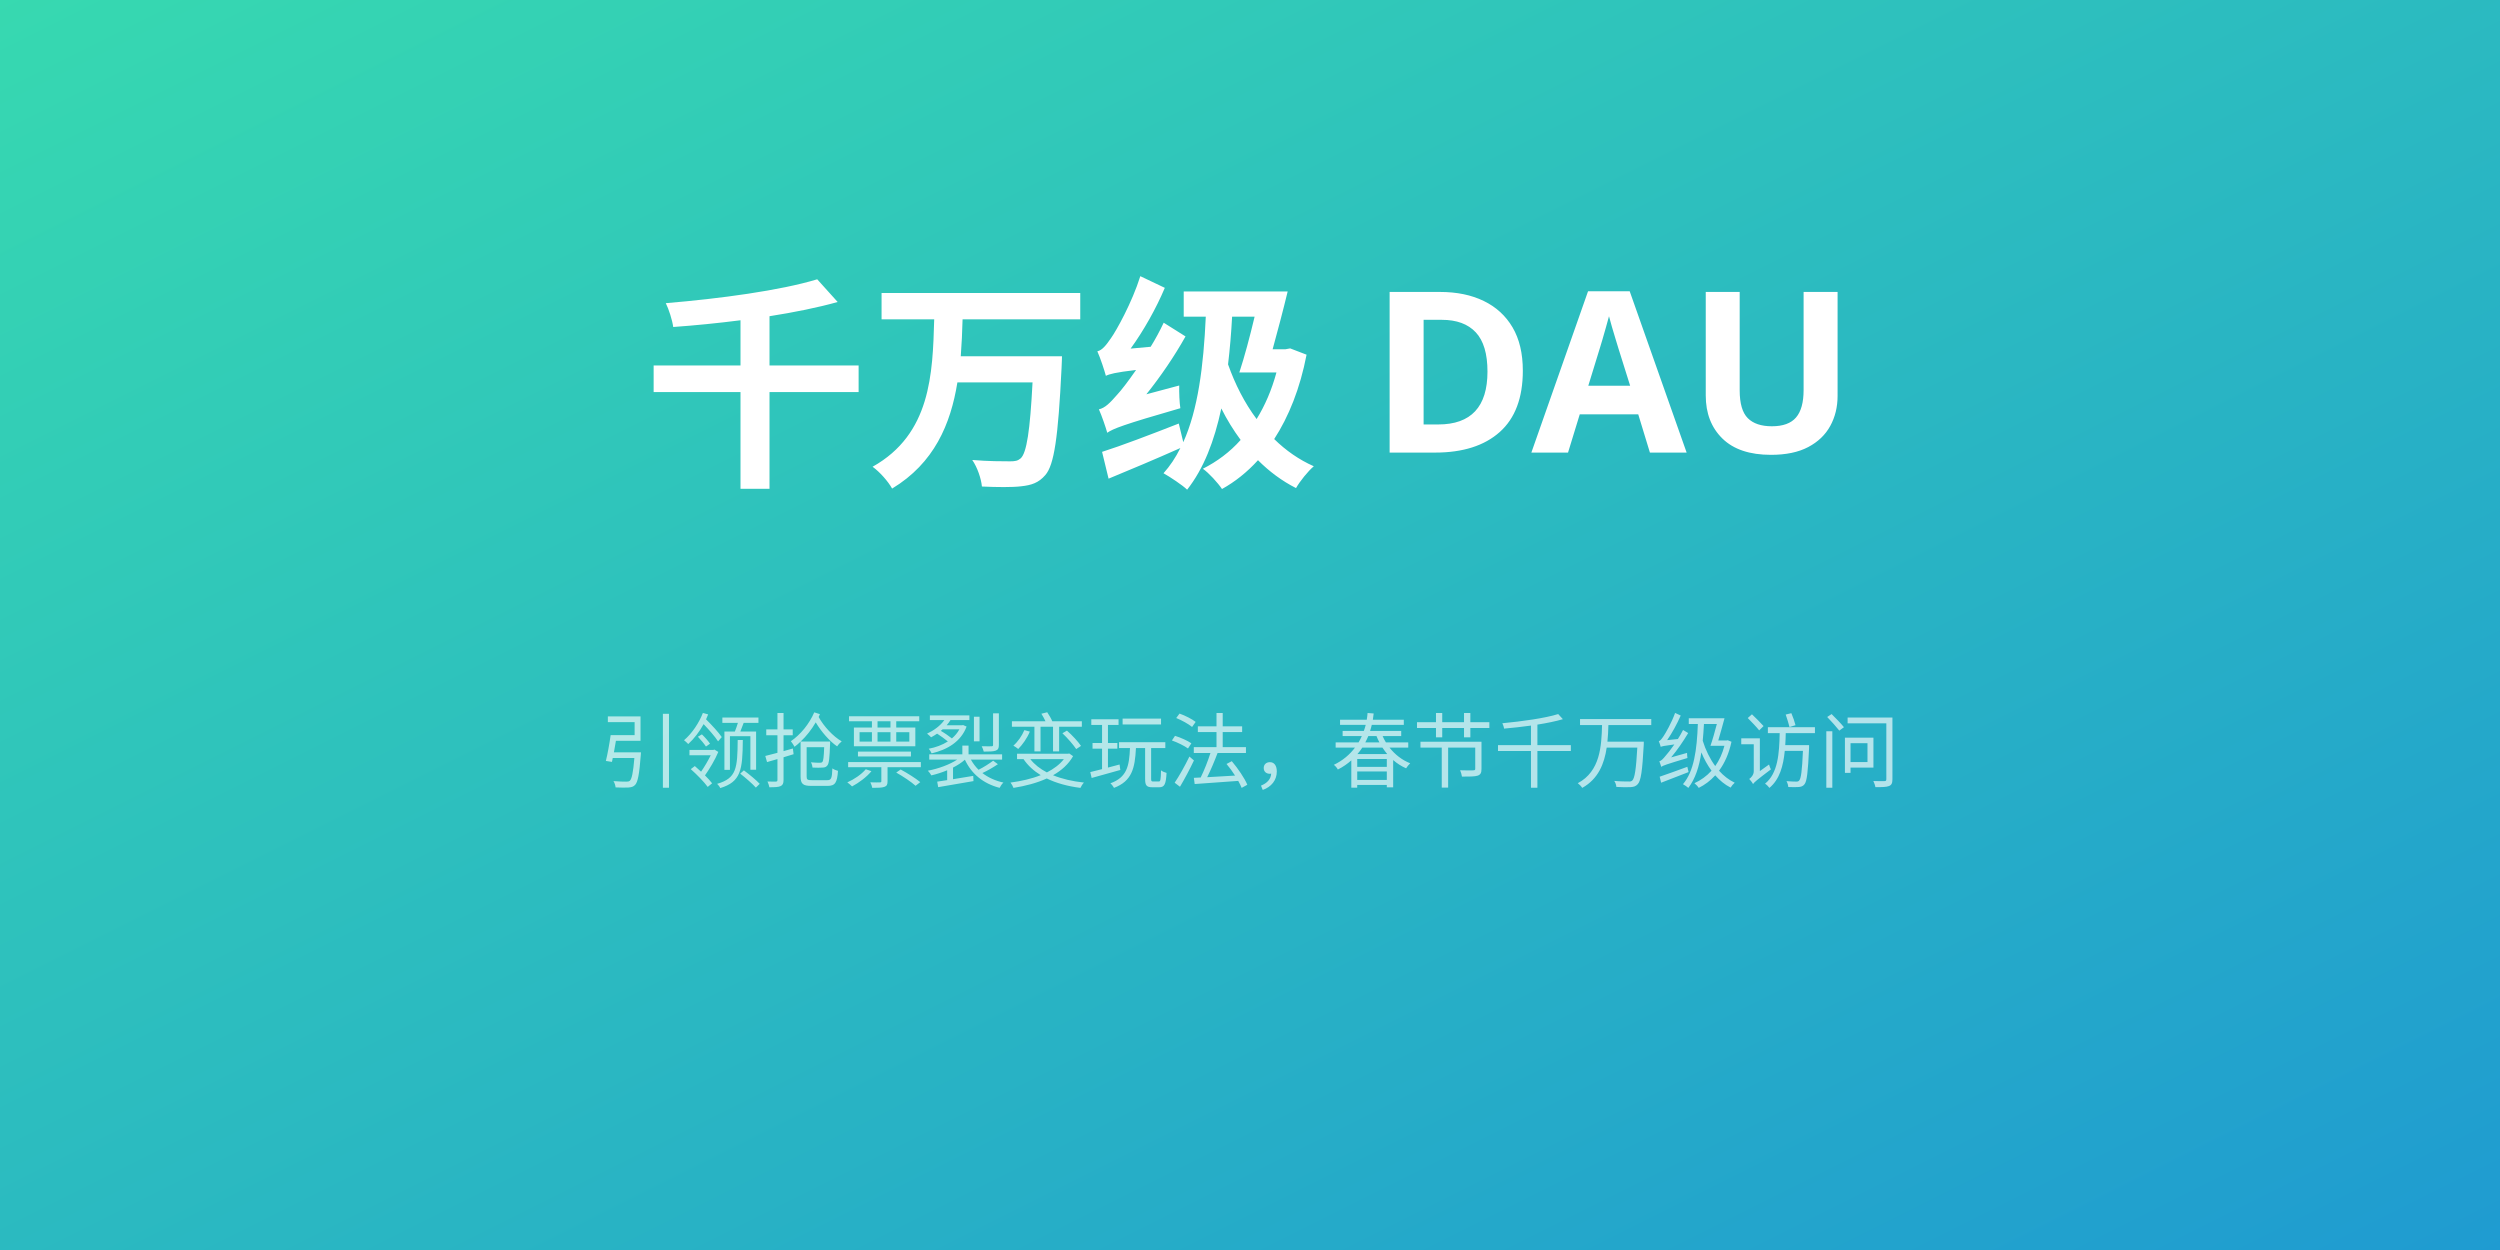
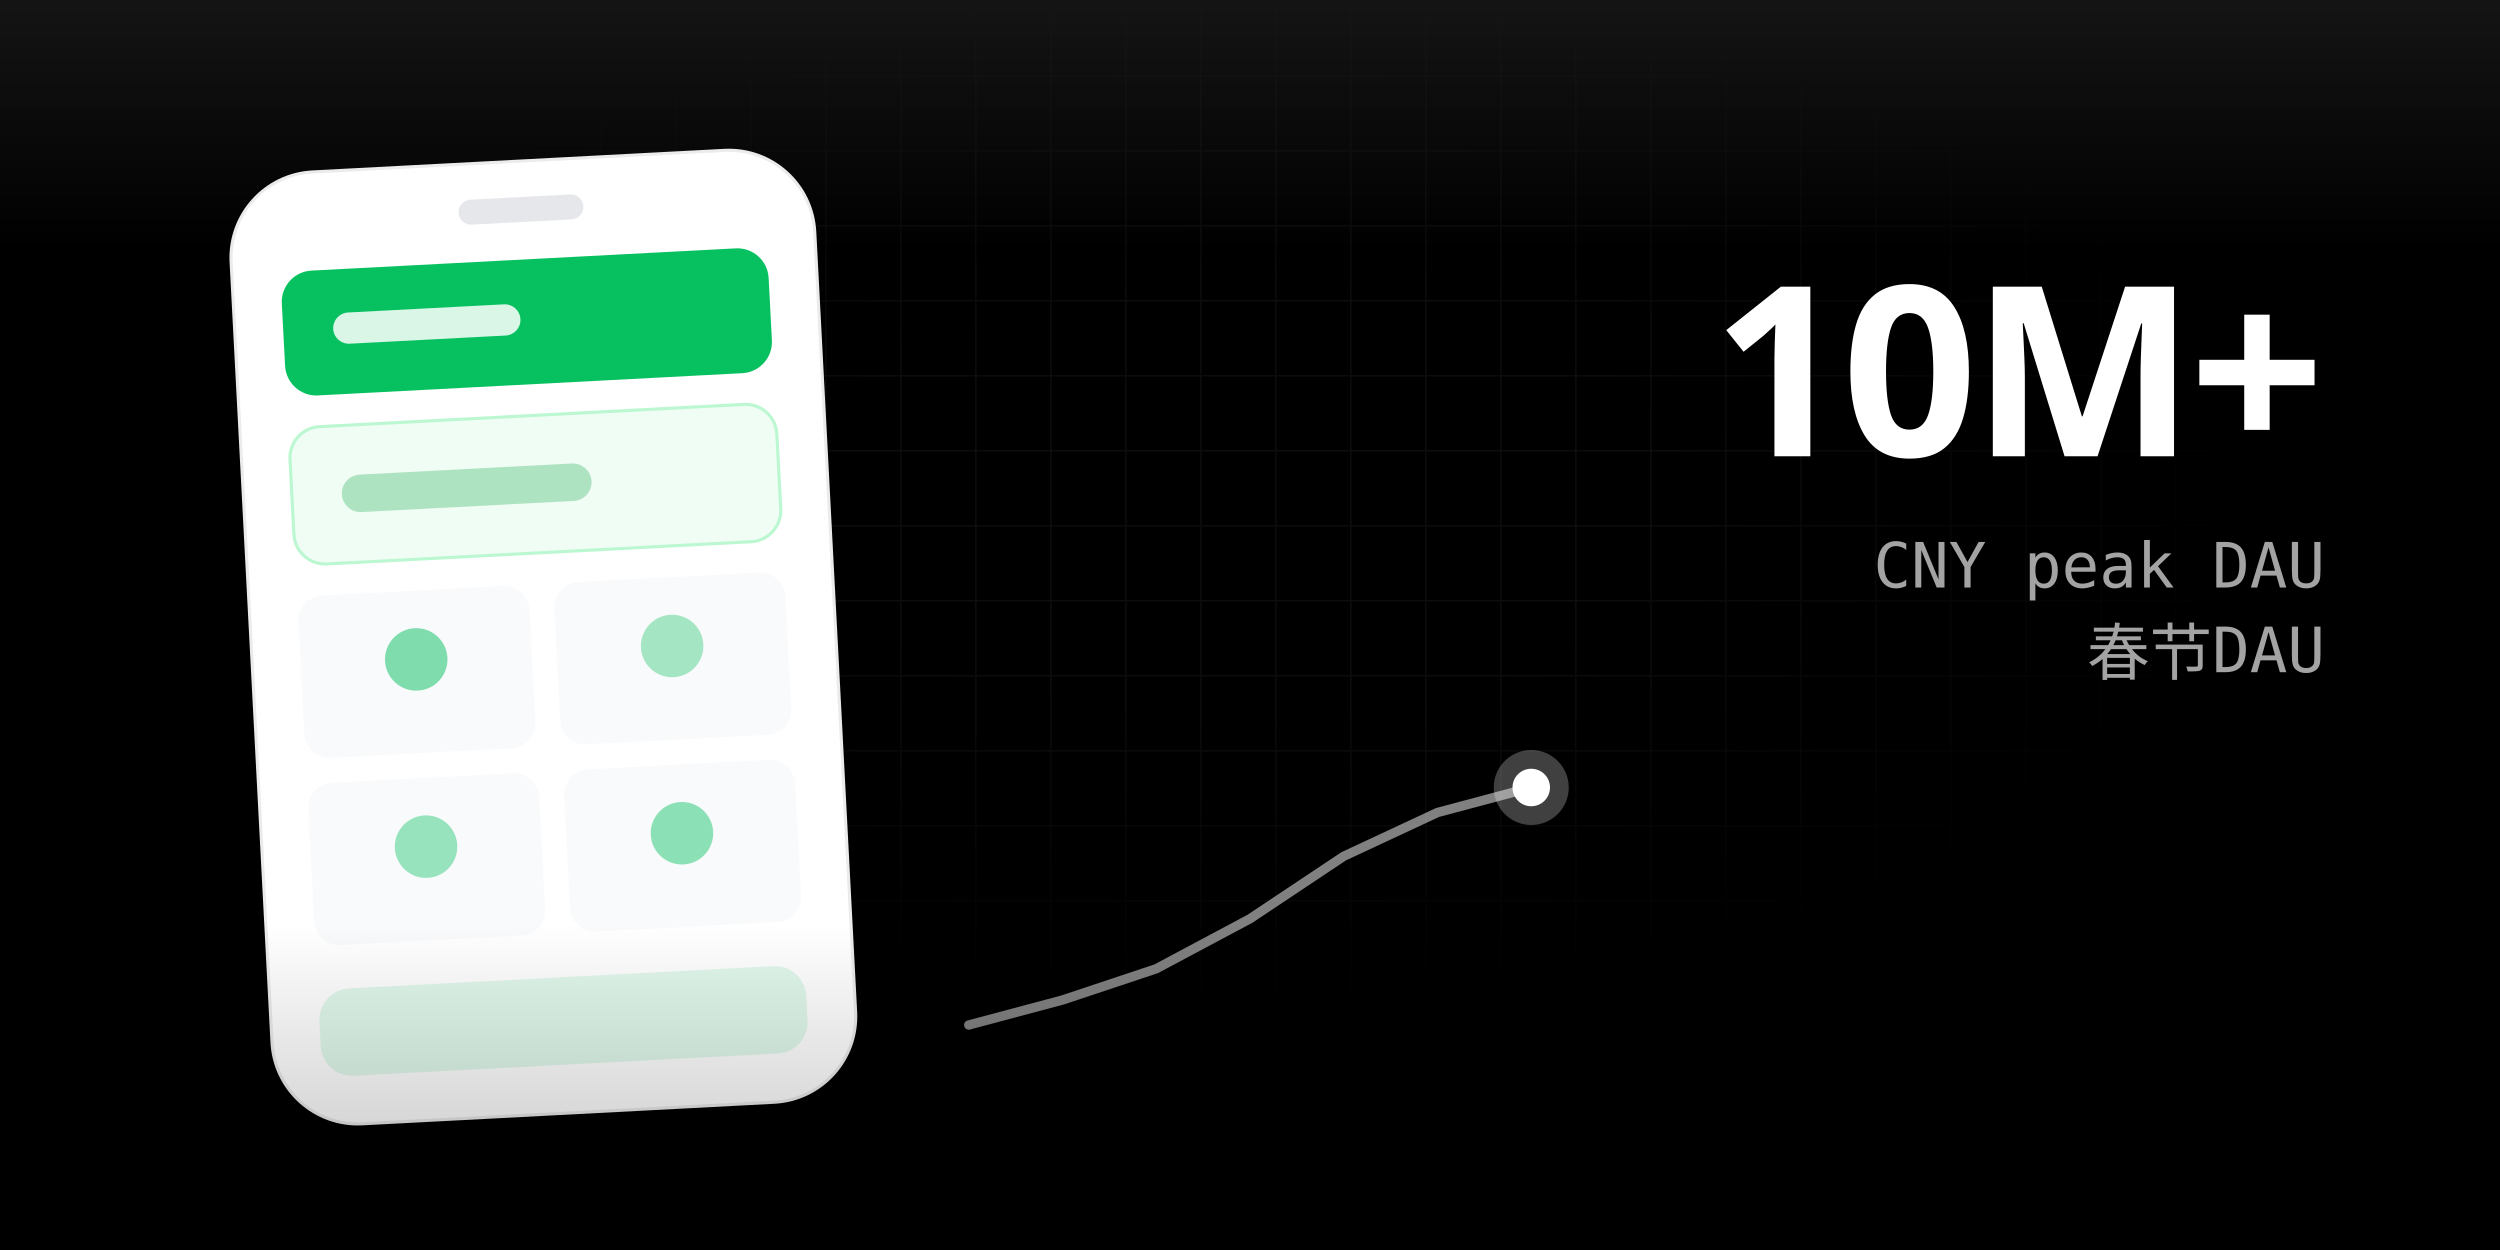
- <svg xmlns="http://www.w3.org/2000/svg" width="800" height="400">
+ <svg xmlns="http://www.w3.org/2000/svg" width="800" height="400" viewBox="0 0 800 400" fill="none" role="img" aria-label="微信小程序增长 — 千万级 DAU">
  <defs>
-     <linearGradient id="bg" x1="0" y1="0" x2="1" y2="1">
-       <stop offset="0%" stop-color="#37d9b0" />
-       <stop offset="100%" stop-color="#1f9bd1" />
+     <linearGradient id="mp-bg" x1="0" y1="0" x2="800" y2="400" gradientUnits="userSpaceOnUse">
+       <stop offset="0" stop-color="oklch(28% 0.08 215)" />
+       <stop offset="0.55" stop-color="oklch(44% 0.12 210)" />
+       <stop offset="1" stop-color="oklch(62% 0.13 205)" />
    </linearGradient>
+     <linearGradient id="mp-film" x1="0" y1="0" x2="0" y2="400" gradientUnits="userSpaceOnUse">
+       <stop offset="0" stop-color="#ffffff" stop-opacity="0.08" />
+       <stop offset="0.2" stop-color="#ffffff" stop-opacity="0" />
+       <stop offset="0.74" stop-color="#000000" stop-opacity="0" />
+       <stop offset="1" stop-color="#000000" stop-opacity="0.26" />
+     </linearGradient>
+     <pattern id="mp-grid" width="24" height="24" patternUnits="userSpaceOnUse">
+       <path d="M24 0H0V24" fill="none" stroke="#ffffff" stroke-opacity="0.05" stroke-width="1" />
+     </pattern>
+     <radialGradient id="mp-mask" cx="0.5" cy="0.4" r="0.55">
+       <stop offset="0.3" stop-color="#fff" />
+       <stop offset="0.75" stop-color="#000" />
+     </radialGradient>
+     <mask id="mp-gridmask">
+       <rect width="800" height="400" fill="url(#mp-mask)" />
+     </mask>
+     <clipPath id="mp-clip">
+       <rect width="800" height="400" />
+     </clipPath>
  </defs>
-   <rect width="800" height="400" fill="url(#bg)" />
-   <text x="400" y="150" fill="#fff" font-family="system-ui,sans-serif" font-size="72" font-weight="700" text-anchor="middle">千万级 DAU</text>
-   <text x="400" y="250" fill="#fff" font-family="system-ui,sans-serif" font-size="26" text-anchor="middle" opacity="0.65">引领抢票裂变玩法，春节千万级访问</text>
+   <g clip-path="url(#mp-clip)">
+     <rect width="800" height="400" fill="url(#mp-bg)" />
+     <rect width="800" height="400" fill="url(#mp-grid)" mask="url(#mp-gridmask)" />
+     <text x="744" y="146" text-anchor="end" font-family="Geist, system-ui, sans-serif" font-size="76" font-weight="700" letter-spacing="-2" fill="#ffffff">10M+</text>
+     <text x="744" y="188" text-anchor="end" font-family="Geist Mono, ui-monospace, monospace" font-size="20" fill="#ffffff" fill-opacity="0.64">CNY peak DAU</text>
+     <text x="744" y="216" text-anchor="end" font-family="Geist Mono, ui-monospace, monospace" font-size="20" fill="#ffffff" fill-opacity="0.64">春节DAU</text>
+     <g transform="translate(72 56) rotate(-3)">
+       <rect x="0" y="0" width="188" height="306" rx="28" fill="#ffffff" stroke="#000000" stroke-opacity="0.08" stroke-width="2" />
+       <rect x="74" y="12" width="40" height="8" rx="4" fill="#e5e7eb" />
+       <rect x="16" y="32" width="156" height="40" rx="10" fill="#07c160" />
+       <rect x="32" y="46" width="60" height="10" rx="5" fill="#ffffff" fill-opacity="0.85" />
+       <rect x="16" y="82" width="156" height="44" rx="10" fill="#f0fdf4" stroke="#bbf7d0" stroke-width="1" />
+       <rect x="32" y="98" width="80" height="12" rx="6" fill="#16a34a" fill-opacity="0.3" />
+       <rect x="16" y="136" width="74" height="52" rx="8" fill="#f9fafb" />
+       <rect x="98" y="136" width="74" height="52" rx="8" fill="#f9fafb" />
+       <rect x="16" y="196" width="74" height="52" rx="8" fill="#f9fafb" />
+       <rect x="98" y="196" width="74" height="52" rx="8" fill="#f9fafb" />
+       <circle cx="53" cy="158" r="10" fill="#07c160" fill-opacity="0.5" />
+       <circle cx="135" cy="158" r="10" fill="#07c160" fill-opacity="0.35" />
+       <circle cx="53" cy="218" r="10" fill="#07c160" fill-opacity="0.4" />
+       <circle cx="135" cy="218" r="10" fill="#07c160" fill-opacity="0.45" />
+       <rect x="16" y="262" width="156" height="28" rx="10" fill="#07c160" fill-opacity="0.12" />
+     </g>
+     <g transform="translate(310 248)">
+       <polyline points="0,80 30,72 60,62 90,46 120,26 150,12 180,4" fill="none" stroke="#ffffff" stroke-opacity="0.5" stroke-width="3" stroke-linecap="round" />
+       <circle cx="180" cy="4" r="6" fill="#ffffff" />
+       <circle cx="180" cy="4" r="12" fill="#ffffff" fill-opacity="0.25" />
+     </g>
+     <rect width="800" height="400" fill="url(#mp-film)" />
+   </g>
</svg>
